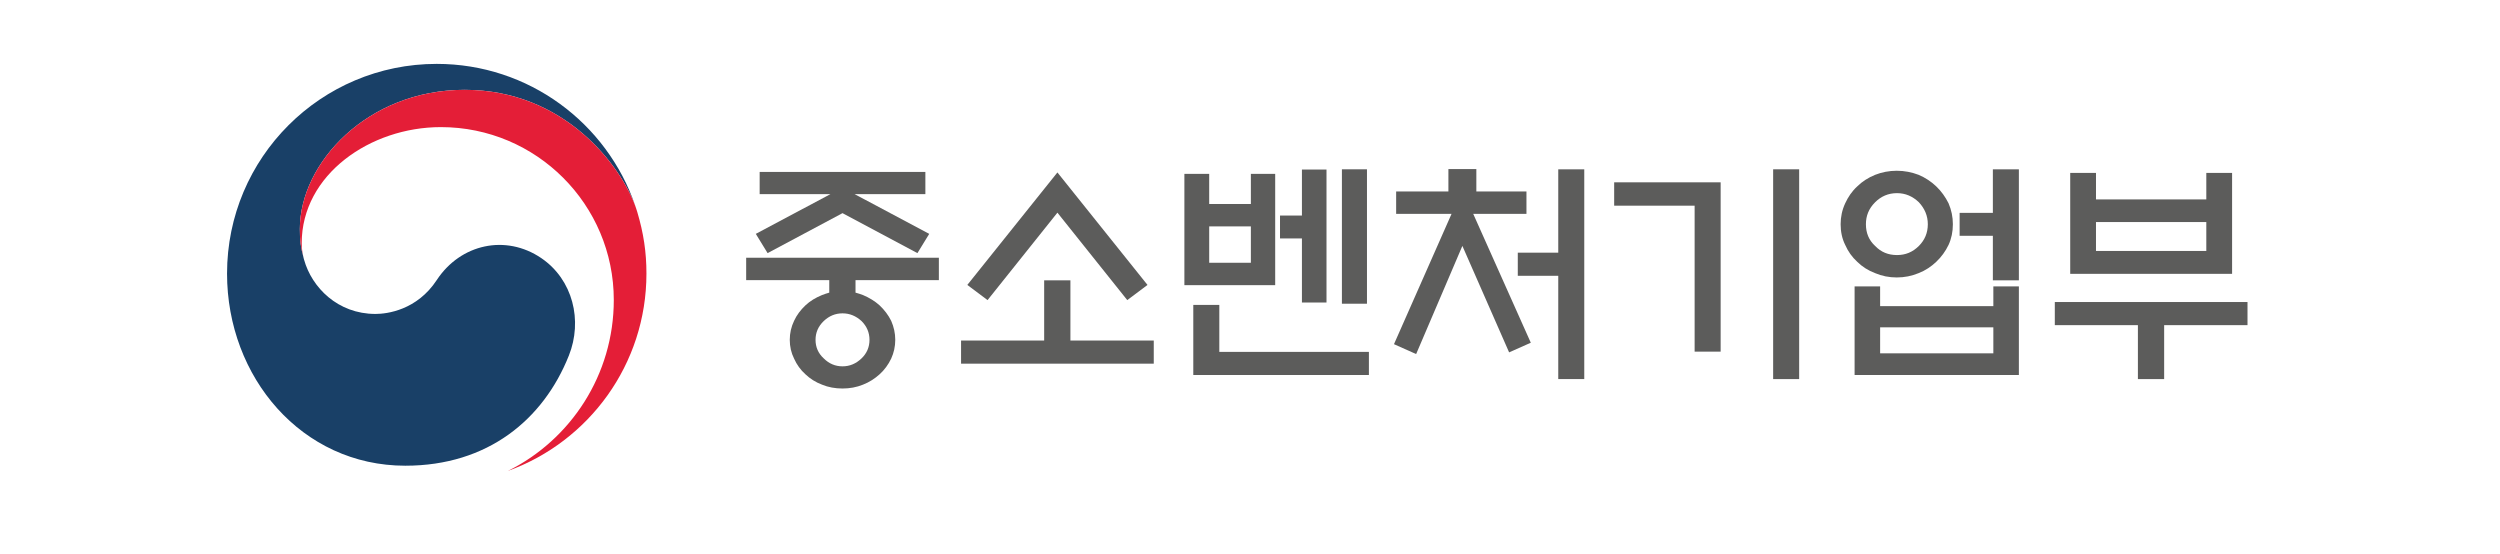
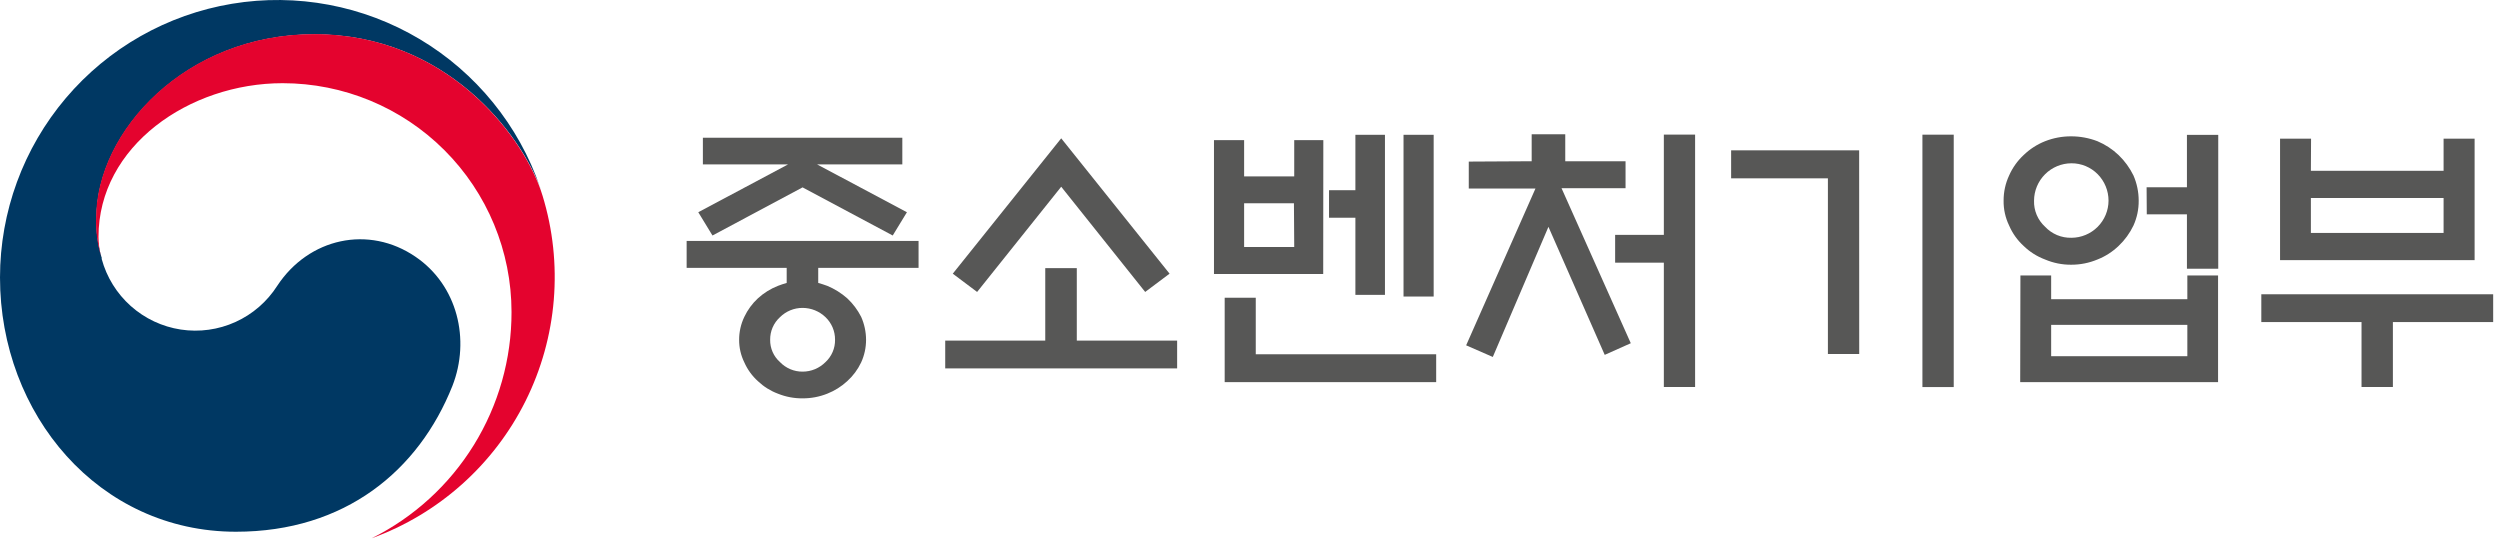
- <svg xmlns="http://www.w3.org/2000/svg" viewBox="0 0 689.179 152.515" height="152.515" width="689.179" xml:space="preserve" id="svg2" version="1.1">
-   <defs id="defs6">
-     <clipPath id="clipPath18" clipPathUnits="userSpaceOnUse">
-       <path id="path16" d="M 0,114.386 H 516.884 V 0 H 0 Z" />
-     </clipPath>
-   </defs>
-   <g transform="matrix(1.333333,0,0,-1.333333,0,152.5147)" id="g10">
-     <g id="g12">
-       <g clip-path="url(#clipPath18)" id="g14">
-         <g transform="translate(111.9072,61.0244)" id="g20">
-           <path id="path22" style="fill:#194067;fill-opacity:1;fill-rule:nonzero;stroke:none" d="m 0,0 c -7.312,4.97 -16.674,2.945 -21.596,-4.526 -4.094,-6.245 -10.291,-7.021 -12.678,-7.021 -7.83,0 -13.171,5.502 -14.76,11.195 h -0.005 c -0.019,0.061 -0.029,0.11 -0.044,0.161 -0.018,0.065 -0.028,0.127 -0.049,0.191 -0.624,2.381 -0.782,3.511 -0.782,6.035 0,13.603 13.968,28.754 34.069,28.754 20.594,0 32.378,-15.674 35.424,-24.39 -0.062,0.164 -0.111,0.31 -0.16,0.465 -5.843,17.043 -22.002,29.289 -41.036,29.289 -23.934,0 -43.348,-19.399 -43.348,-43.355 0,-21.406 15.439,-39.724 36.858,-39.724 17.076,0 28.556,9.572 33.814,22.77 C 8.598,-12.933 6.556,-4.453 0,0" />
-         </g>
-         <g transform="translate(131.7524,70.583)" id="g24">
-           <path id="path26" style="fill:#e41e37;fill-opacity:1;fill-rule:nonzero;stroke:none" d="m 0,0 c -2.541,8.501 -14.402,25.23 -35.69,25.23 -20.101,0 -34.069,-15.151 -34.069,-28.753 0,-2.525 0.158,-3.655 0.782,-6.036 -0.26,1.045 -0.395,2.08 -0.395,3.095 0,14.173 14.186,23.987 28.77,23.987 19.748,0 35.754,-16.007 35.754,-35.747 0,-15.471 -8.907,-28.874 -21.843,-35.309 v -0.011 c 16.682,6.039 28.593,22.023 28.593,40.783 C 1.902,-8.32 1.307,-4.401 0,0" />
-         </g>
-         <g transform="translate(179.771,44.1211)" id="g28">
-           <path id="path30" style="fill:#5c5c5b;fill-opacity:1;fill-rule:nonzero;stroke:none" d="M 0,0 C 0,1.494 -0.547,2.791 -1.643,3.885 -2.79,4.931 -4.084,5.48 -5.579,5.48 -7.072,5.48 -8.367,4.931 -9.462,3.885 -10.608,2.791 -11.155,1.494 -11.155,0 c 0,-1.493 0.547,-2.785 1.693,-3.834 1.095,-1.094 2.39,-1.642 3.883,-1.642 1.495,0 2.789,0.548 3.936,1.642 C -0.547,-2.785 0,-1.493 0,0 M 11.554,30.132 H -3.088 l 15.439,-8.218 -2.441,-3.983 -15.489,8.266 -15.487,-8.266 -2.441,3.983 15.439,8.218 h -14.641 v 4.582 H 11.554 Z M -8.317,9.762 v 2.591 h -17.182 v 4.63 h 39.842 v -4.63 H -2.889 V 9.762 C -2.392,9.613 -1.844,9.463 -1.345,9.263 -0.05,8.714 1.096,8.021 2.092,7.125 3.087,6.179 3.885,5.135 4.482,3.937 5.03,2.69 5.328,1.396 5.328,0 c 0,-1.394 -0.298,-2.689 -0.846,-3.885 -0.597,-1.243 -1.395,-2.34 -2.39,-3.233 -0.996,-0.9 -2.142,-1.645 -3.437,-2.145 -1.344,-0.545 -2.739,-0.798 -4.234,-0.798 -1.493,0 -2.937,0.253 -4.232,0.798 -1.344,0.5 -2.49,1.245 -3.438,2.145 -0.994,0.893 -1.792,1.99 -2.34,3.233 -0.598,1.196 -0.895,2.491 -0.895,3.885 0,1.396 0.297,2.69 0.895,3.937 0.548,1.198 1.346,2.242 2.34,3.188 0.948,0.896 2.094,1.589 3.438,2.138 0.499,0.2 0.996,0.35 1.494,0.499" />
-         </g>
-         <g transform="translate(218.6235,70.417)" id="g32">
-           <path id="path34" style="fill:#5c5c5b;fill-opacity:1;fill-rule:nonzero;stroke:none" d="m 0,0 -14.442,-18.078 -4.184,3.136 L 0,8.317 18.626,-14.942 14.442,-18.078 Z m -2.739,-26.443 v 12.449 h 5.428 v -12.449 h 17.232 v -4.781 h -39.842 v 4.781 z" />
-         </g>
-         <path id="path36" style="fill:#5c5c5b;fill-opacity:1;fill-rule:nonzero;stroke:none" d="m 277.445,79.382 h 5.181 v -27.79 h -5.181 z m -8.266,-0.049 h 5.08 V 51.84 h -5.08 v 13.248 h -4.532 v 4.732 h 4.532 z M 258.622,67.579 h -8.615 v -7.52 h 8.615 z M 246.718,36.852 v 14.493 h 5.38 v -9.713 h 30.927 v -4.78 z m 16.933,18.576 h -18.775 v 23.01 h 5.13 V 72.21 h 8.616 v 6.228 h 5.029 z" />
-         <g transform="translate(322.1758,57.3682)" id="g38">
-           <path id="path40" style="fill:#5c5c5b;fill-opacity:1;fill-rule:nonzero;stroke:none" d="M 0,0 H -8.368 V 4.783 H 0 V 22.014 H 5.377 V -21.361 H 0 Z m -22.712,17.434 v 4.63 h 5.777 v -4.63 h 10.36 v -4.635 h -11.006 l 11.903,-26.641 -4.483,-1.993 -9.663,22.012 -9.56,-22.362 -4.581,2.044 11.903,26.94 h -11.456 v 4.635 z" />
-         </g>
-         <path id="path42" style="fill:#5c5c5b;fill-opacity:1;fill-rule:nonzero;stroke:none" d="m 366.604,79.382 h 5.379 V 36.007 h -5.379 z M 355.749,41.684 h -5.379 v 30.177 h -16.635 v 4.83 h 22.014 z" />
-         <g transform="translate(405.1587,70.3691)" id="g44">
-           <path id="path46" style="fill:#5c5c5b;fill-opacity:1;fill-rule:nonzero;stroke:none" d="m 0,0 h 6.873 v 9.013 h 5.378 V -13.946 H 6.873 v 9.213 l -6.873,0 z m 6.973,-23.656 h -23.408 v -5.377 H 6.973 Z M -6.574,-2.342 c 0,1.744 -0.647,3.237 -1.842,4.532 -1.295,1.246 -2.791,1.893 -4.532,1.893 -1.794,0 -3.287,-0.647 -4.532,-1.893 -1.294,-1.295 -1.894,-2.788 -1.894,-4.532 0,-1.792 0.6,-3.285 1.894,-4.482 1.245,-1.297 2.738,-1.893 4.532,-1.893 1.741,0 3.237,0.596 4.532,1.893 1.195,1.197 1.842,2.69 1.842,4.482 m -15.14,-12.849 h 5.278 v -4.083 H 6.973 v 4.083 h 5.278 v -18.327 h -33.965 z m 20.319,12.849 c 0,-1.544 -0.296,-2.989 -0.895,-4.283 -0.648,-1.347 -1.494,-2.49 -2.541,-3.487 -1.044,-0.994 -2.241,-1.792 -3.635,-2.34 -1.444,-0.598 -2.938,-0.896 -4.532,-0.896 -1.595,0 -3.087,0.298 -4.482,0.896 -1.444,0.548 -2.689,1.346 -3.686,2.34 -1.096,0.997 -1.892,2.14 -2.488,3.487 -0.649,1.294 -0.947,2.739 -0.947,4.283 0,1.495 0.298,2.938 0.947,4.333 0.596,1.293 1.392,2.489 2.488,3.486 0.997,0.997 2.242,1.793 3.686,2.39 1.395,0.549 2.887,0.846 4.482,0.846 1.594,0 3.088,-0.297 4.532,-0.846 1.394,-0.597 2.591,-1.393 3.635,-2.39 1.047,-0.997 1.893,-2.193 2.541,-3.486 0.599,-1.395 0.895,-2.838 0.895,-4.333" />
-         </g>
-         <path id="path48" style="fill:#5c5c5b;fill-opacity:1;fill-rule:nonzero;stroke:none" d="m 456.163,68.476 h -22.81 V 62.5 h 22.81 z m -22.809,4.68 h 22.809 v 5.48 h 5.33 V 57.769 h -33.468 v 20.867 h 5.329 z M 424.839,51.942 H 464.68 V 47.16 H 447.447 V 36.007 h -5.428 V 47.16 h -17.18 z" />
-       </g>
-     </g>
-   </g>
+ <svg xmlns="http://www.w3.org/2000/svg" width="242" height="53" viewBox="0 0 242 53" fill="none">
+   <path d="M40.222 24.855C35.693 21.758 29.888 23.034 26.84 27.662C25.86 29.197 24.456 30.415 22.798 31.167C21.14 31.92 19.299 32.174 17.499 31.9C15.699 31.626 14.017 30.834 12.659 29.622C11.3 28.41 10.322 26.829 9.845 25.072C9.842 25.039 9.842 25.006 9.845 24.973C9.845 24.936 9.845 24.899 9.814 24.855C9.458 23.649 9.295 22.395 9.331 21.138C9.331 12.712 18.005 3.319 30.433 3.319C43.196 3.319 50.494 13.034 52.384 18.43C52.347 18.331 52.316 18.238 52.285 18.145C50.22 12.131 46.089 7.044 40.627 3.788C35.164 0.533 28.724 -0.68 22.451 0.366C16.179 1.412 10.481 4.648 6.37 9.5C2.259 14.351 0.002 20.504 0 26.863C0 40.121 9.566 51.472 22.837 51.472C33.419 51.472 40.532 45.543 43.791 37.364C45.55 32.873 44.286 27.619 40.222 24.855Z" fill="#003863" />
+   <path d="M52.514 18.932C50.941 13.666 43.593 3.301 30.402 3.301C17.949 3.301 9.3 12.693 9.3 21.119C9.264 22.376 9.427 23.631 9.783 24.837C9.623 24.211 9.539 23.568 9.535 22.922C9.535 14.143 18.327 8.053 27.36 8.053C33.235 8.053 38.869 10.386 43.024 14.54C47.179 18.694 49.514 24.327 49.516 30.202C49.522 34.751 48.258 39.212 45.866 43.081C43.475 46.951 40.05 50.075 35.978 52.104C42.463 49.749 47.795 44.993 50.873 38.818C53.95 32.643 54.538 25.522 52.514 18.926V18.932Z" fill="#E4032E" />
+   <path d="M76.151 27.388V25.929H66.467V23.321H88.917V25.929H79.204V27.388C79.486 27.473 79.796 27.557 80.078 27.67C80.784 27.962 81.437 28.37 82.01 28.876C82.563 29.39 83.02 29.999 83.362 30.673C83.672 31.372 83.833 32.128 83.835 32.892C83.836 33.647 83.675 34.392 83.362 35.078C83.035 35.768 82.576 36.386 82.01 36.898C81.446 37.417 80.791 37.828 80.078 38.109C79.318 38.412 78.507 38.565 77.689 38.56C76.873 38.568 76.063 38.415 75.306 38.109C74.585 37.84 73.926 37.428 73.368 36.898C72.805 36.391 72.356 35.771 72.05 35.078C71.715 34.398 71.543 33.65 71.548 32.892C71.546 32.124 71.717 31.365 72.05 30.673C72.371 29.995 72.818 29.385 73.368 28.876C73.935 28.359 74.592 27.95 75.306 27.67C75.588 27.557 75.869 27.473 76.151 27.388ZM87.345 15.913H79.092L87.79 20.544L86.415 22.797L77.689 18.138L68.968 22.797L67.594 20.544L76.286 15.913H68.039V13.333H87.345V15.913ZM80.832 32.892C80.837 32.483 80.757 32.078 80.598 31.701C80.439 31.324 80.204 30.983 79.909 30.701C79.312 30.127 78.516 29.806 77.689 29.805C76.87 29.803 76.084 30.125 75.503 30.701C75.198 30.978 74.956 31.316 74.791 31.694C74.627 32.072 74.545 32.48 74.551 32.892C74.544 33.299 74.626 33.703 74.79 34.076C74.955 34.448 75.198 34.781 75.503 35.05C75.785 35.344 76.125 35.578 76.501 35.737C76.877 35.896 77.281 35.977 77.689 35.974C78.102 35.975 78.51 35.893 78.891 35.735C79.272 35.576 79.618 35.343 79.909 35.05C80.205 34.775 80.441 34.441 80.6 34.07C80.76 33.698 80.839 33.297 80.832 32.892Z" fill="#575756" />
+   <path d="M101.181 32.971V25.957H104.234V32.971H113.947V35.664H91.497V32.971H101.181ZM102.725 18.076L94.584 28.261L92.229 26.492L102.725 13.389L113.214 26.492L110.854 28.261L102.725 18.076Z" fill="#575756" />
+   <path d="M128.087 26.52H117.513V13.563H120.431V17.073H125.281V13.563H128.098L128.087 26.52ZM118.549 36.988V28.819H121.558V34.295H139.022V36.988H118.549ZM125.253 19.676H120.431V23.912H125.281L125.253 19.676ZM131.202 13.051H134.064V28.543H131.202V21.078H128.65V18.414H131.202V13.051ZM135.861 13.051H138.779V28.706H135.861V13.051Z" fill="#575756" />
+   <path d="M148.266 15.608V13H151.517V15.608H157.353V18.217H151.156L157.86 33.224L155.337 34.351L149.889 21.957L144.503 34.554L141.923 33.427L148.633 18.25H142.177V15.642L148.266 15.608ZM161.06 25.428H156.345V22.735H161.06V13.028H164.086V37.461H161.06V25.428Z" fill="#575756" />
+   <path d="M179.972 34.267H176.941V17.265H167.573V14.549H179.966L179.972 34.267ZM186.09 13.034H189.121V37.467H186.09V13.034Z" fill="#575756" />
+   <path d="M207.025 19.422C207.034 20.253 206.861 21.076 206.518 21.834C206.165 22.571 205.68 23.238 205.087 23.8C204.496 24.369 203.799 24.817 203.036 25.118C202.228 25.456 201.36 25.629 200.484 25.625C199.617 25.631 198.758 25.458 197.96 25.118C197.183 24.828 196.475 24.379 195.881 23.8C195.281 23.251 194.805 22.581 194.484 21.834C194.119 21.083 193.936 20.257 193.949 19.422C193.945 18.58 194.127 17.746 194.484 16.983C194.812 16.24 195.287 15.571 195.881 15.017C196.48 14.436 197.186 13.979 197.96 13.671C198.764 13.355 199.62 13.194 200.484 13.197C201.357 13.196 202.222 13.356 203.036 13.671C203.796 13.991 204.491 14.447 205.087 15.017C205.674 15.585 206.158 16.25 206.518 16.983C206.852 17.753 207.025 18.583 207.025 19.422ZM195.577 26.662H198.552V28.96H211.734V26.662H214.709V36.988H195.555L195.577 26.662ZM204.106 19.422C204.106 18.468 203.732 17.552 203.064 16.87C202.732 16.531 202.334 16.262 201.896 16.079C201.458 15.896 200.987 15.803 200.512 15.806C199.554 15.81 198.637 16.192 197.96 16.87C197.282 17.547 196.9 18.465 196.895 19.422C196.88 19.895 196.967 20.365 197.151 20.801C197.335 21.237 197.611 21.627 197.96 21.946C198.286 22.295 198.682 22.57 199.122 22.755C199.561 22.939 200.035 23.028 200.512 23.017C201.465 23.014 202.377 22.634 203.05 21.961C203.724 21.287 204.103 20.375 204.106 19.422ZM211.734 31.45H198.552V34.481H211.734V31.45ZM207.791 18.127H211.695V13.056H214.726V26.014H211.695V20.746H207.808L207.791 18.127Z" fill="#575756" />
+   <path d="M218.895 28.486H241.339V31.179H231.632V37.461H228.596V31.179H218.895V28.486ZM223.694 16.532H236.539V13.422H239.542V25.179H220.709V13.422H223.711L223.694 16.532ZM236.539 19.168H223.694V22.549H236.539V19.168Z" fill="#575756" />
</svg>
